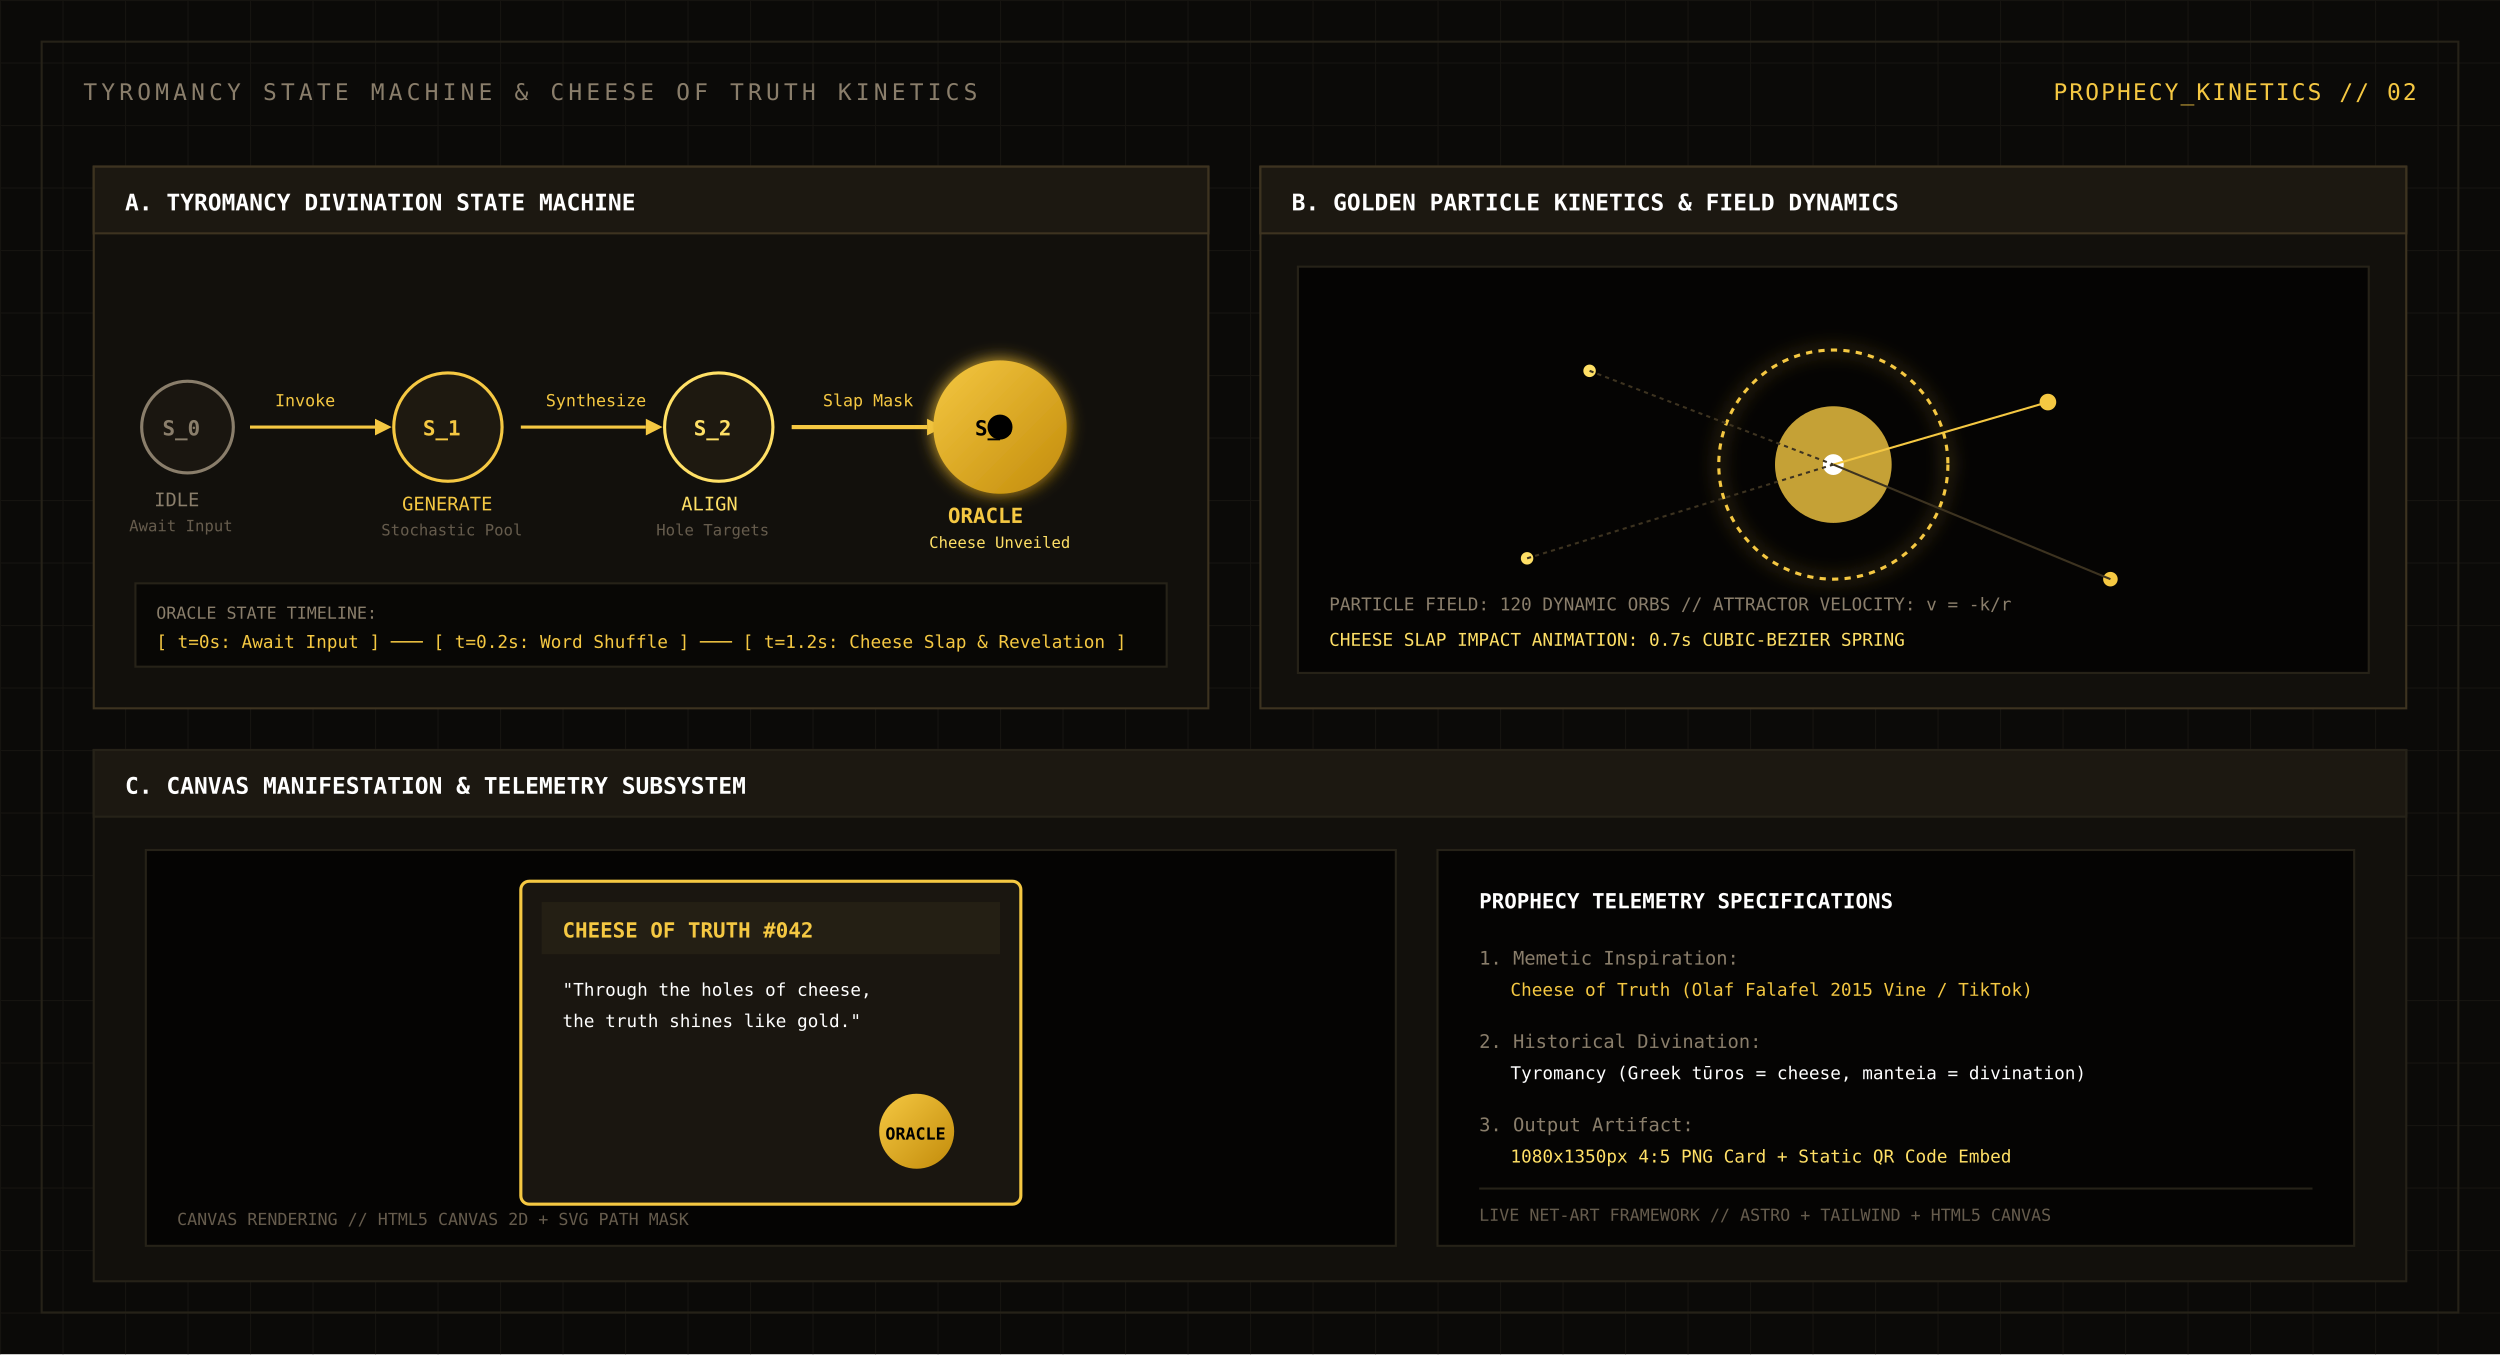
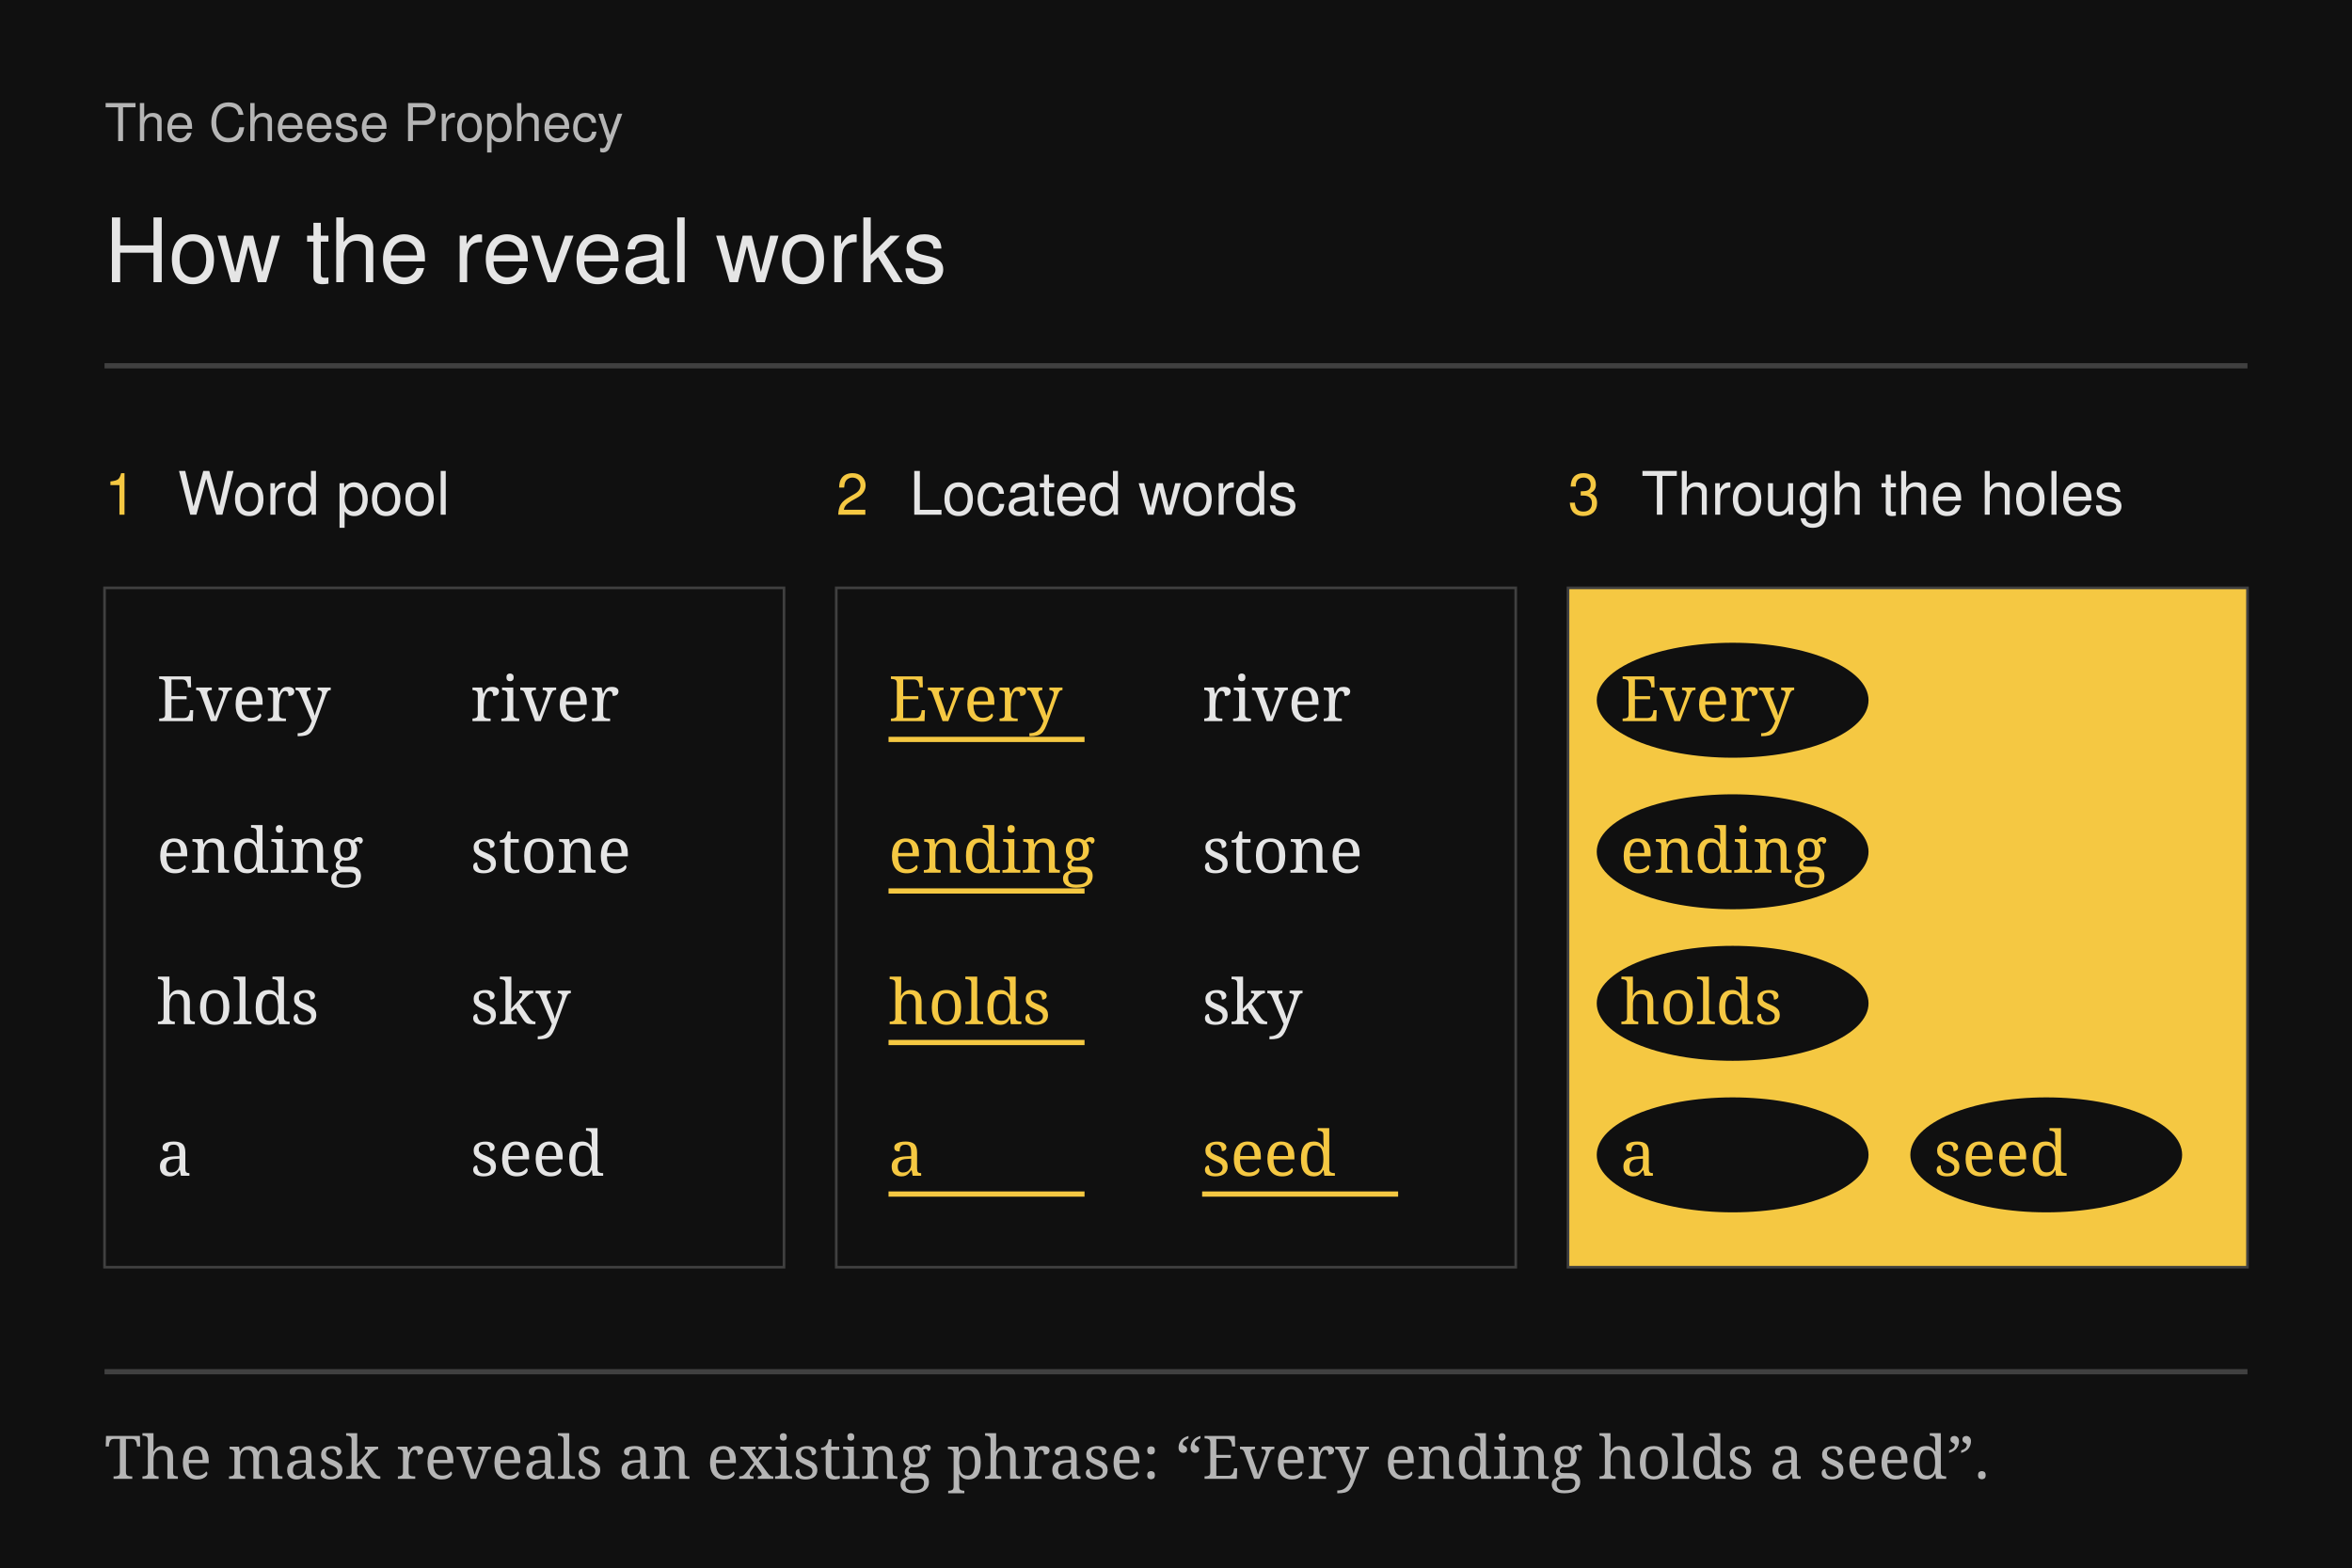
- <svg xmlns="http://www.w3.org/2000/svg" viewBox="0 0 1200 650" width="100%" height="100%" style="background: #0b0a08; font-family: 'JetBrains Mono', 'Space Mono', 'Outfit', monospace;">
-   <defs>
-     <pattern id="grid-cheese-2" width="30" height="30" patternUnits="userSpaceOnUse">
-       <path d="M 30 0 L 0 0 0 30" fill="none" stroke="#161410" stroke-width="1" />
-     </pattern>
-     <filter id="glow-gold-bright" x="-20%" y="-20%" width="140%" height="140%">
-       <feGaussianBlur stdDeviation="4" result="blur" />
-       <feMerge>
-         <feMergeNode in="blur" />
-         <feMergeNode in="SourceGraphic" />
-       </feMerge>
-     </filter>
-     <linearGradient id="gold-amber-grad" x1="0%" y1="0%" x2="100%" y2="100%">
-       <stop offset="0%" stop-color="#f5c842" />
-       <stop offset="100%" stop-color="#c28b0a" />
-     </linearGradient>
-   </defs>
-   <rect width="1200" height="650" fill="#0b0a08" />
-   <rect width="1200" height="650" fill="url(#grid-cheese-2)" />
-   <rect x="20" y="20" width="1160" height="610" fill="none" stroke="#262218" stroke-width="1" />
-   <text x="40" y="48" fill="#8a7e6b" font-size="11" letter-spacing="2">TYROMANCY STATE MACHINE &amp; CHEESE OF TRUTH KINETICS</text>
-   <text x="1160" y="48" text-anchor="end" fill="#f5c842" font-size="11" letter-spacing="1">PROPHECY_KINETICS // 02</text>
-   <g transform="translate(45, 80)">
-     <rect x="0" y="0" width="535" height="260" fill="#12100c" stroke="#3d3320" stroke-width="1" />
-     <rect x="0" y="0" width="535" height="32" fill="#1c1811" stroke="#3d3320" stroke-width="1" />
-     <text x="15" y="21" fill="#ffffff" font-size="11" font-weight="bold">A. TYROMANCY DIVINATION STATE MACHINE</text>
-     <g transform="translate(45, 125)">
-       <circle cx="0" cy="0" r="22" fill="#1a1610" stroke="#8a7e6b" stroke-width="1.5" />
-       <text x="-12" y="4" fill="#8a7e6b" font-size="10" font-weight="bold">S_0</text>
-       <text x="-16" y="38" fill="#8a7e6b" font-size="9">IDLE</text>
-       <text x="-28" y="50" fill="#665c4d" font-size="7.5">Await Input</text>
-     </g>
-     <g transform="translate(75, 125)">
-       <line x1="0" y1="0" x2="60" y2="0" stroke="#f5c842" stroke-width="1.5" />
-       <polygon points="60,-4 68,0 60,4" fill="#f5c842" />
-       <text x="12" y="-10" fill="#f5c842" font-size="8">Invoke</text>
-     </g>
-     <g transform="translate(170, 125)">
-       <circle cx="0" cy="0" r="26" fill="#1e1910" stroke="#f5c842" stroke-width="1.5" />
-       <text x="-12" y="4" fill="#f5c842" font-size="10" font-weight="bold">S_1</text>
-       <text x="-22" y="40" fill="#f5c842" font-size="9">GENERATE</text>
-       <text x="-32" y="52" fill="#665c4d" font-size="7.5">Stochastic Pool</text>
-     </g>
-     <g transform="translate(205, 125)">
-       <line x1="0" y1="0" x2="60" y2="0" stroke="#f5c842" stroke-width="1.5" />
-       <polygon points="60,-4 68,0 60,4" fill="#f5c842" />
-       <text x="12" y="-10" fill="#f5c842" font-size="8">Synthesize</text>
-     </g>
-     <g transform="translate(300, 125)">
-       <circle cx="0" cy="0" r="26" fill="#1e1910" stroke="#ffe066" stroke-width="1.5" />
-       <text x="-12" y="4" fill="#ffe066" font-size="10" font-weight="bold">S_2</text>
-       <text x="-18" y="40" fill="#ffe066" font-size="9">ALIGN</text>
-       <text x="-30" y="52" fill="#665c4d" font-size="7.5">Hole Targets</text>
-     </g>
-     <g transform="translate(335, 125)">
-       <line x1="0" y1="0" x2="65" y2="0" stroke="#f5c842" stroke-width="2" />
-       <polygon points="65,-4 73,0 65,4" fill="#f5c842" />
-       <text x="15" y="-10" fill="#f5c842" font-size="8">Slap Mask</text>
-     </g>
-     <g transform="translate(435, 125)">
-       <circle cx="0" cy="0" r="32" fill="url(#gold-amber-grad)" filter="url(#glow-gold-bright)" />
-       <circle cx="0" cy="0" r="6" fill="#000000" />
-       <text x="-12" y="4" fill="#000000" font-size="10" font-weight="bold">S_3</text>
-       <text x="-25" y="46" fill="#f5c842" font-size="10" font-weight="bold">ORACLE</text>
-       <text x="-34" y="58" fill="#ffe066" font-size="7.5">Cheese Unveiled</text>
-     </g>
-     <rect x="20" y="200" width="495" height="40" fill="#080705" stroke="#262218" />
-     <text x="30" y="217" fill="#8a7e6b" font-size="8">ORACLE STATE TIMELINE:</text>
-     <text x="30" y="231" fill="#f5c842" font-size="8.5">[ t=0s: Await Input ] ─── [ t=0.2s: Word Shuffle ] ─── [ t=1.2s: Cheese Slap &amp; Revelation ]</text>
-   </g>
-   <g transform="translate(605, 80)">
-     <rect x="0" y="0" width="550" height="260" fill="#12100c" stroke="#3d3320" stroke-width="1" />
-     <rect x="0" y="0" width="550" height="32" fill="#1c1811" stroke="#3d3320" stroke-width="1" />
-     <text x="15" y="21" fill="#ffffff" font-size="11" font-weight="bold">B. GOLDEN PARTICLE KINETICS &amp; FIELD DYNAMICS</text>
-     <g transform="translate(18, 48)">
-       <rect x="0" y="0" width="514" height="195" fill="#050403" stroke="#262218" />
-       <circle cx="257" cy="95" r="55" fill="none" stroke="#f5c842" stroke-width="1.5" stroke-dasharray="3,3" filter="url(#glow-gold-bright)" />
-       <circle cx="257" cy="95" r="28" fill="#f5c842" opacity="0.8" />
-       <circle cx="257" cy="95" r="5" fill="#ffffff" />
-       <circle cx="140" cy="50" r="3" fill="#ffe066" />
-       <line x1="140" y1="50" x2="257" y2="95" stroke="#3d3320" stroke-dasharray="2,2" />
-       <circle cx="360" cy="65" r="4" fill="#f5c842" />
-       <line x1="360" y1="65" x2="257" y2="95" stroke="#f5c842" stroke-width="1" />
-       <circle cx="110" cy="140" r="3" fill="#ffe066" />
-       <line x1="110" y1="140" x2="257" y2="95" stroke="#3d3320" stroke-dasharray="2,2" />
-       <circle cx="390" cy="150" r="3.5" fill="#f5c842" />
-       <line x1="390" y1="150" x2="257" y2="95" stroke="#3d3320" />
-       <text x="15" y="165" fill="#8a7e6b" font-size="8.5">PARTICLE FIELD: 120 DYNAMIC ORBS // ATTRACTOR VELOCITY: v = -k/r</text>
-       <text x="15" y="182" fill="#ffe066" font-size="8.5">CHEESE SLAP IMPACT ANIMATION: 0.7s CUBIC-BEZIER SPRING</text>
-     </g>
-   </g>
-   <g transform="translate(45, 360)">
-     <rect x="0" y="0" width="1110" height="255" fill="#12100c" stroke="#262218" stroke-width="1" />
-     <rect x="0" y="0" width="1110" height="32" fill="#1c1811" stroke="#262218" stroke-width="1" />
-     <text x="15" y="21" fill="#ffffff" font-size="11" font-weight="bold">C. CANVAS MANIFESTATION &amp; TELEMETRY SUBSYSTEM</text>
-     <g transform="translate(25, 48)">
-       <rect x="0" y="0" width="600" height="190" fill="#050403" stroke="#262218" />
-       <rect x="180" y="15" width="240" height="155" fill="#1a1610" stroke="#f5c842" stroke-width="1.5" rx="4" />
-       <rect x="190" y="25" width="220" height="25" fill="#241f14" />
-       <text x="200" y="42" fill="#f5c842" font-size="10" font-weight="bold">CHEESE OF TRUTH #042</text>
-       <text x="200" y="70" fill="#ffffff" font-size="8.5">"Through the holes of cheese,</text>
-       <text x="200" y="85" fill="#ffffff" font-size="8.5">the truth shines like gold."</text>
-       <circle cx="370" cy="135" r="18" fill="url(#gold-amber-grad)" />
-       <text x="355" y="139" fill="#000" font-size="8" font-weight="bold">ORACLE</text>
-       <text x="15" y="180" fill="#665c4d" font-size="8">CANVAS RENDERING // HTML5 CANVAS 2D + SVG PATH MASK</text>
-     </g>
-     <g transform="translate(645, 48)">
-       <rect x="0" y="0" width="440" height="190" fill="#050403" stroke="#262218" />
-       <text x="20" y="28" fill="#ffffff" font-size="10" font-weight="bold">PROPHECY TELEMETRY SPECIFICATIONS</text>
-       <text x="20" y="55" fill="#8a7e6b" font-size="9">1. Memetic Inspiration:</text>
-       <text x="35" y="70" fill="#f5c842" font-size="8.5">Cheese of Truth (Olaf Falafel 2015 Vine / TikTok)</text>
-       <text x="20" y="95" fill="#8a7e6b" font-size="9">2. Historical Divination:</text>
-       <text x="35" y="110" fill="#ffffff" font-size="8.5">Tyromancy (Greek tūros = cheese, manteia = divination)</text>
-       <text x="20" y="135" fill="#8a7e6b" font-size="9">3. Output Artifact:</text>
-       <text x="35" y="150" fill="#ffe066" font-size="8.5">1080x1350px 4:5 PNG Card + Static QR Code Embed</text>
-       <rect x="20" y="162" width="400" height="1" fill="#262218" />
-       <text x="20" y="178" fill="#665c4d" font-size="8">LIVE NET-ART FRAMEWORK // ASTRO + TAILWIND + HTML5 CANVAS</text>
-     </g>
-   </g>
+ <svg xmlns="http://www.w3.org/2000/svg" viewBox="0 0 900 600" width="900" height="600" role="img" aria-labelledby="title desc">
+   <rect x="0" y="0" width="900" height="600" fill="#101010" stroke="#101010" />
+   <text x="40" y="54" fill="#b5b5b5" font-size="20" font-family="Helvetica, Arial, sans-serif">The Cheese Prophecy</text>
+   <text x="40" y="108" fill="#e5e5e5" font-size="34" font-family="Helvetica, Arial, sans-serif">How the reveal works</text>
+   <path d="M40 140L860 140" fill="none" stroke="#404040" stroke-width="2" />
+   <text x="40" y="197" fill="#f5c842" font-size="22" font-family="Helvetica, Arial, sans-serif">1</text>
+   <text x="68" y="197" fill="#e5e5e5" font-size="23" font-family="Helvetica, Arial, sans-serif">Word pool</text>
+   <rect x="40" y="225" width="260" height="260" fill="#101010" stroke="#404040" />
+   <text x="60" y="276" fill="#e5e5e5" font-size="24" font-family="Garamond, Georgia, serif">Every</text>
+   <text x="180" y="276" fill="#e5e5e5" font-size="24" font-family="Garamond, Georgia, serif">river</text>
+   <text x="60" y="334" fill="#e5e5e5" font-size="24" font-family="Garamond, Georgia, serif">ending</text>
+   <text x="180" y="334" fill="#e5e5e5" font-size="24" font-family="Garamond, Georgia, serif">stone</text>
+   <text x="60" y="392" fill="#e5e5e5" font-size="24" font-family="Garamond, Georgia, serif">holds</text>
+   <text x="180" y="392" fill="#e5e5e5" font-size="24" font-family="Garamond, Georgia, serif">sky</text>
+   <text x="60" y="450" fill="#e5e5e5" font-size="24" font-family="Garamond, Georgia, serif">a</text>
+   <text x="180" y="450" fill="#e5e5e5" font-size="24" font-family="Garamond, Georgia, serif">seed</text>
+   <text x="320" y="197" fill="#f5c842" font-size="22" font-family="Helvetica, Arial, sans-serif">2</text>
+   <text x="348" y="197" fill="#e5e5e5" font-size="23" font-family="Helvetica, Arial, sans-serif">Located words</text>
+   <rect x="320" y="225" width="260" height="260" fill="#101010" stroke="#404040" />
+   <text x="340" y="276" fill="#f5c842" font-size="24" font-family="Garamond, Georgia, serif">Every</text>
+   <path d="M340 283L415 283" fill="none" stroke="#f5c842" stroke-width="2" />
+   <text x="460" y="276" fill="#e5e5e5" font-size="24" font-family="Garamond, Georgia, serif">river</text>
+   <text x="340" y="334" fill="#f5c842" font-size="24" font-family="Garamond, Georgia, serif">ending</text>
+   <path d="M340 341L415 341" fill="none" stroke="#f5c842" stroke-width="2" />
+   <text x="460" y="334" fill="#e5e5e5" font-size="24" font-family="Garamond, Georgia, serif">stone</text>
+   <text x="340" y="392" fill="#f5c842" font-size="24" font-family="Garamond, Georgia, serif">holds</text>
+   <path d="M340 399L415 399" fill="none" stroke="#f5c842" stroke-width="2" />
+   <text x="460" y="392" fill="#e5e5e5" font-size="24" font-family="Garamond, Georgia, serif">sky</text>
+   <text x="340" y="450" fill="#f5c842" font-size="24" font-family="Garamond, Georgia, serif">a</text>
+   <path d="M340 457L415 457" fill="none" stroke="#f5c842" stroke-width="2" />
+   <text x="460" y="450" fill="#f5c842" font-size="24" font-family="Garamond, Georgia, serif">seed</text>
+   <path d="M460 457L535 457" fill="none" stroke="#f5c842" stroke-width="2" />
+   <text x="600" y="197" fill="#f5c842" font-size="22" font-family="Helvetica, Arial, sans-serif">3</text>
+   <text x="628" y="197" fill="#e5e5e5" font-size="23" font-family="Helvetica, Arial, sans-serif">Through the holes</text>
+   <rect x="600" y="225" width="260" height="260" fill="#f5c842" stroke="#404040" />
+   <ellipse cx="663" cy="268" rx="52" ry="22" fill="#101010" />
+   <text x="620" y="276" fill="#f5c842" font-size="24" font-family="Garamond, Georgia, serif">Every</text>
+   <ellipse cx="663" cy="326" rx="52" ry="22" fill="#101010" />
+   <text x="620" y="334" fill="#f5c842" font-size="24" font-family="Garamond, Georgia, serif">ending</text>
+   <ellipse cx="663" cy="384" rx="52" ry="22" fill="#101010" />
+   <text x="620" y="392" fill="#f5c842" font-size="24" font-family="Garamond, Georgia, serif">holds</text>
+   <ellipse cx="663" cy="442" rx="52" ry="22" fill="#101010" />
+   <text x="620" y="450" fill="#f5c842" font-size="24" font-family="Garamond, Georgia, serif">a</text>
+   <ellipse cx="783" cy="442" rx="52" ry="22" fill="#101010" />
+   <text x="740" y="450" fill="#f5c842" font-size="24" font-family="Garamond, Georgia, serif">seed</text>
+   <path d="M40 525L860 525" fill="none" stroke="#404040" stroke-width="2" />
+   <text x="40" y="566" fill="#b5b5b5" font-size="23" font-family="Garamond, Georgia, serif">The mask reveals an existing phrase: “Every ending holds a seed”.</text>
</svg>
